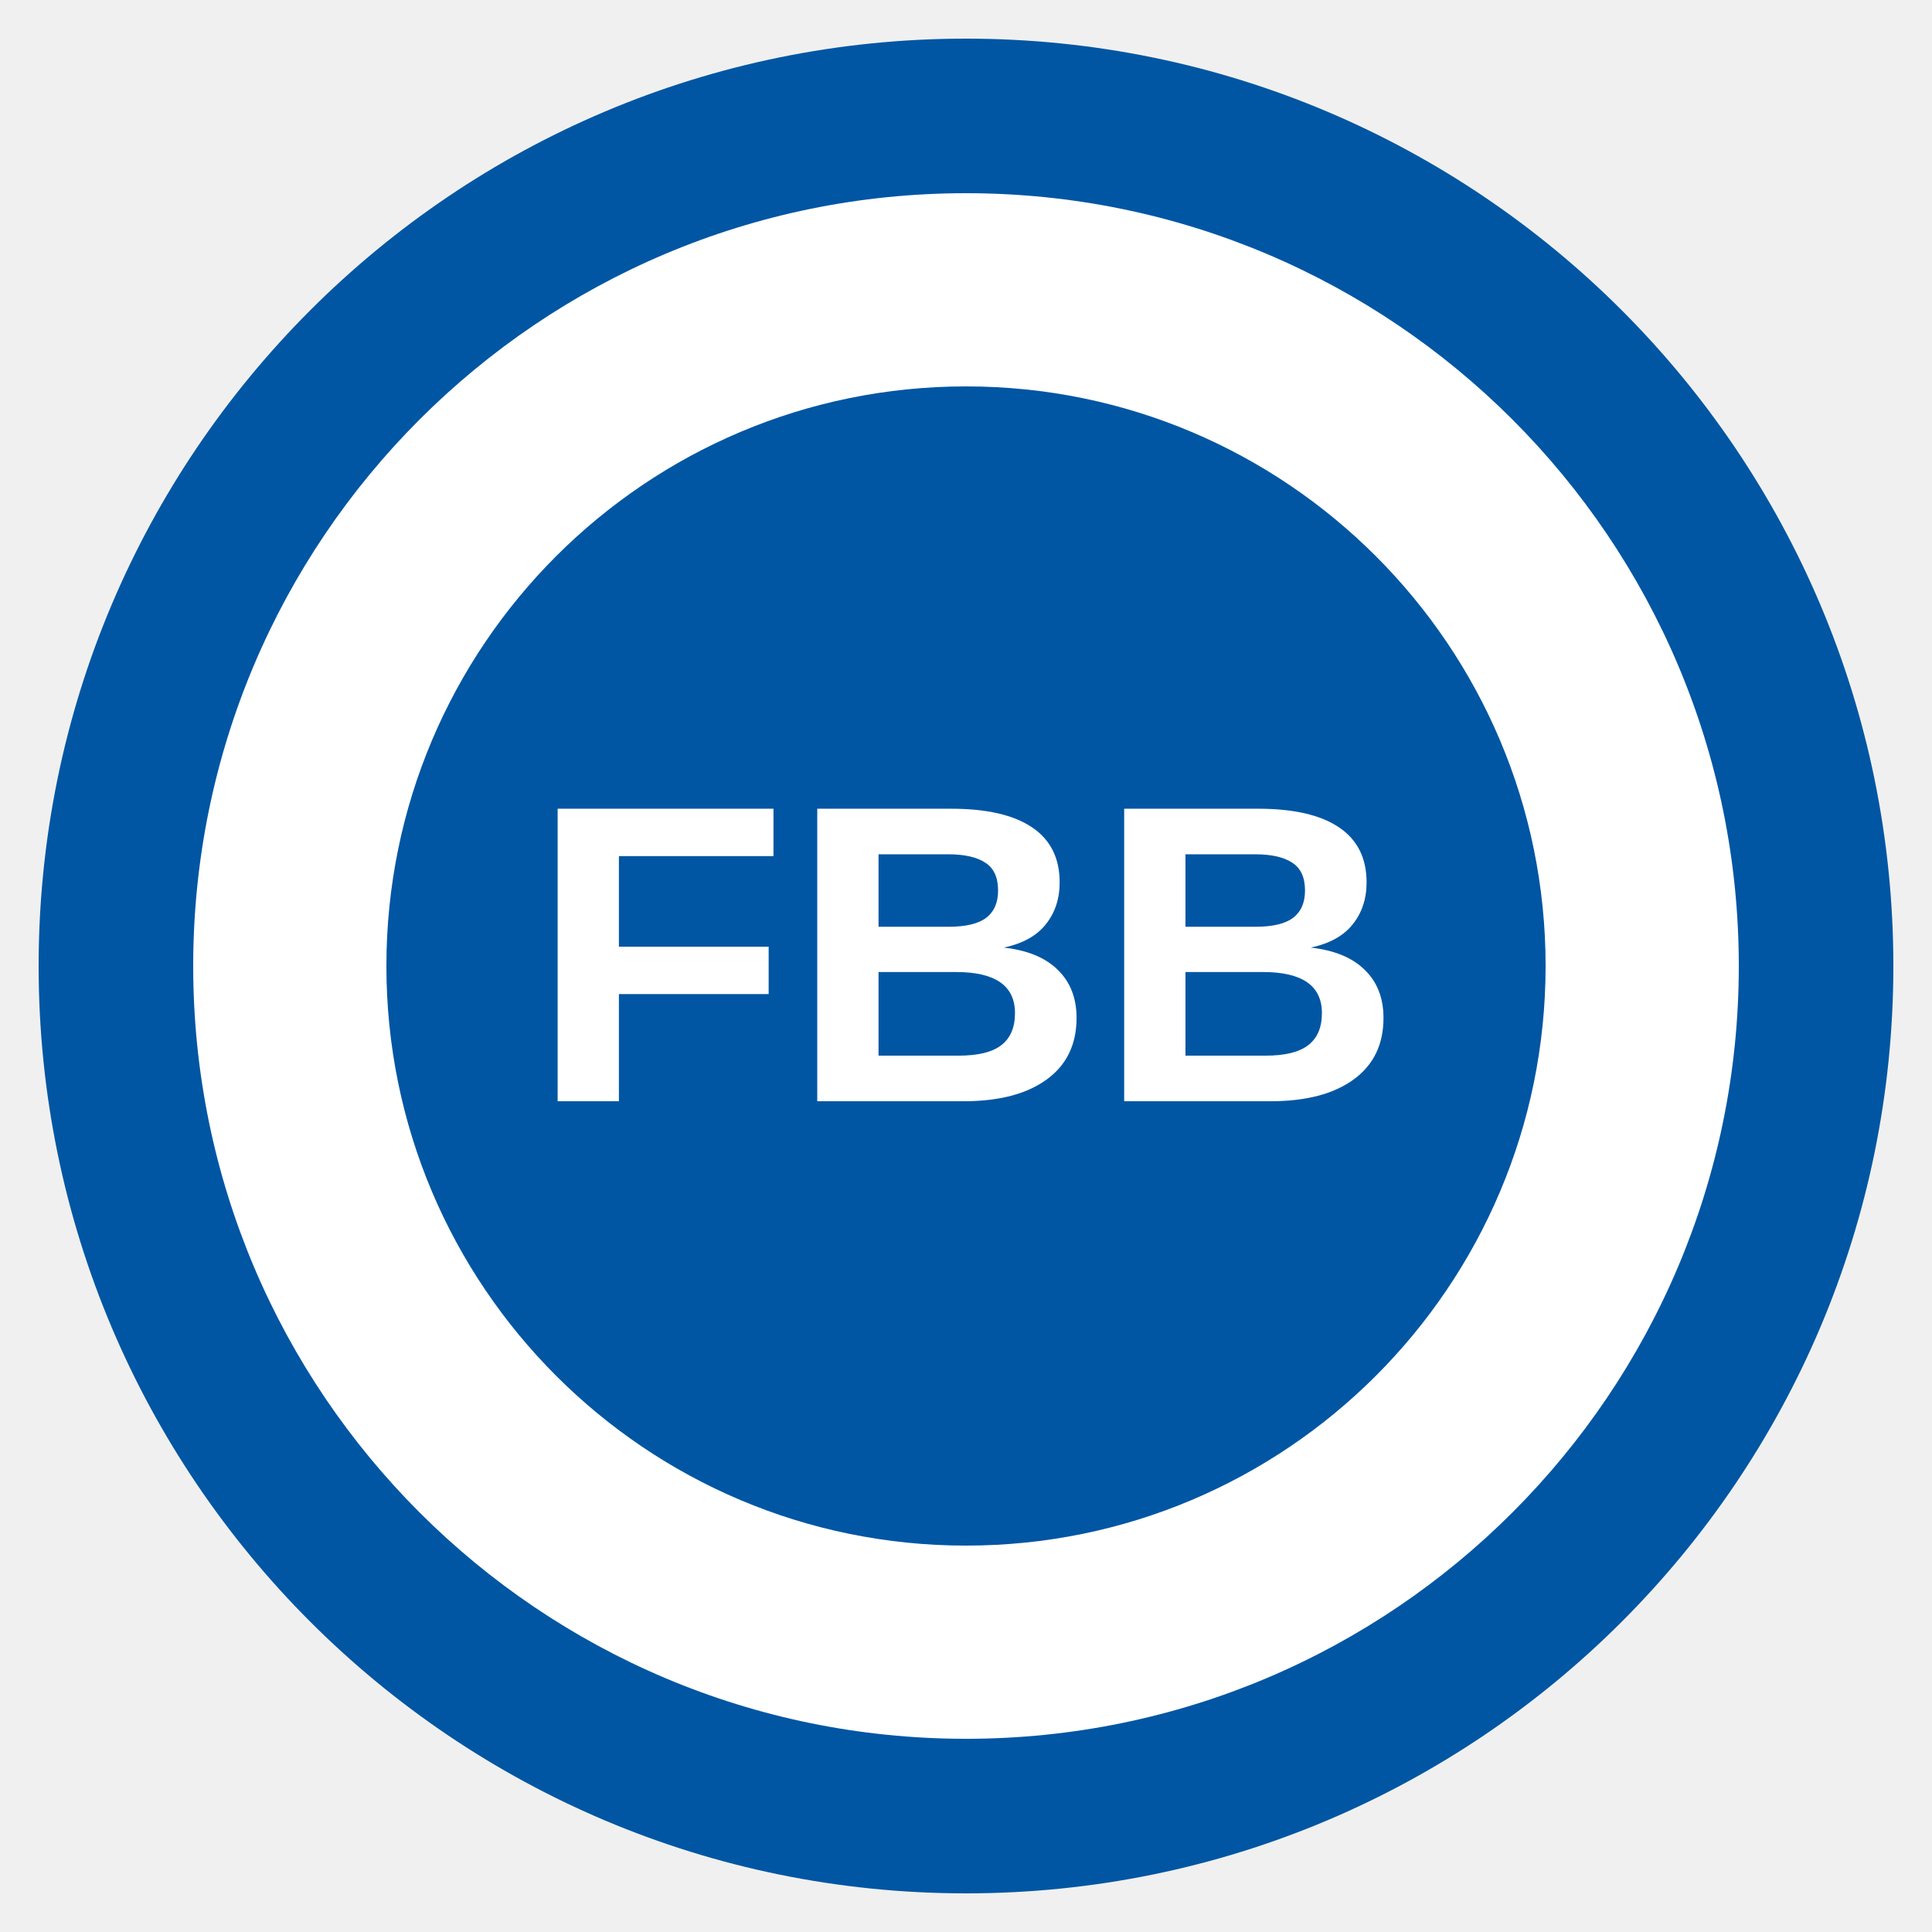
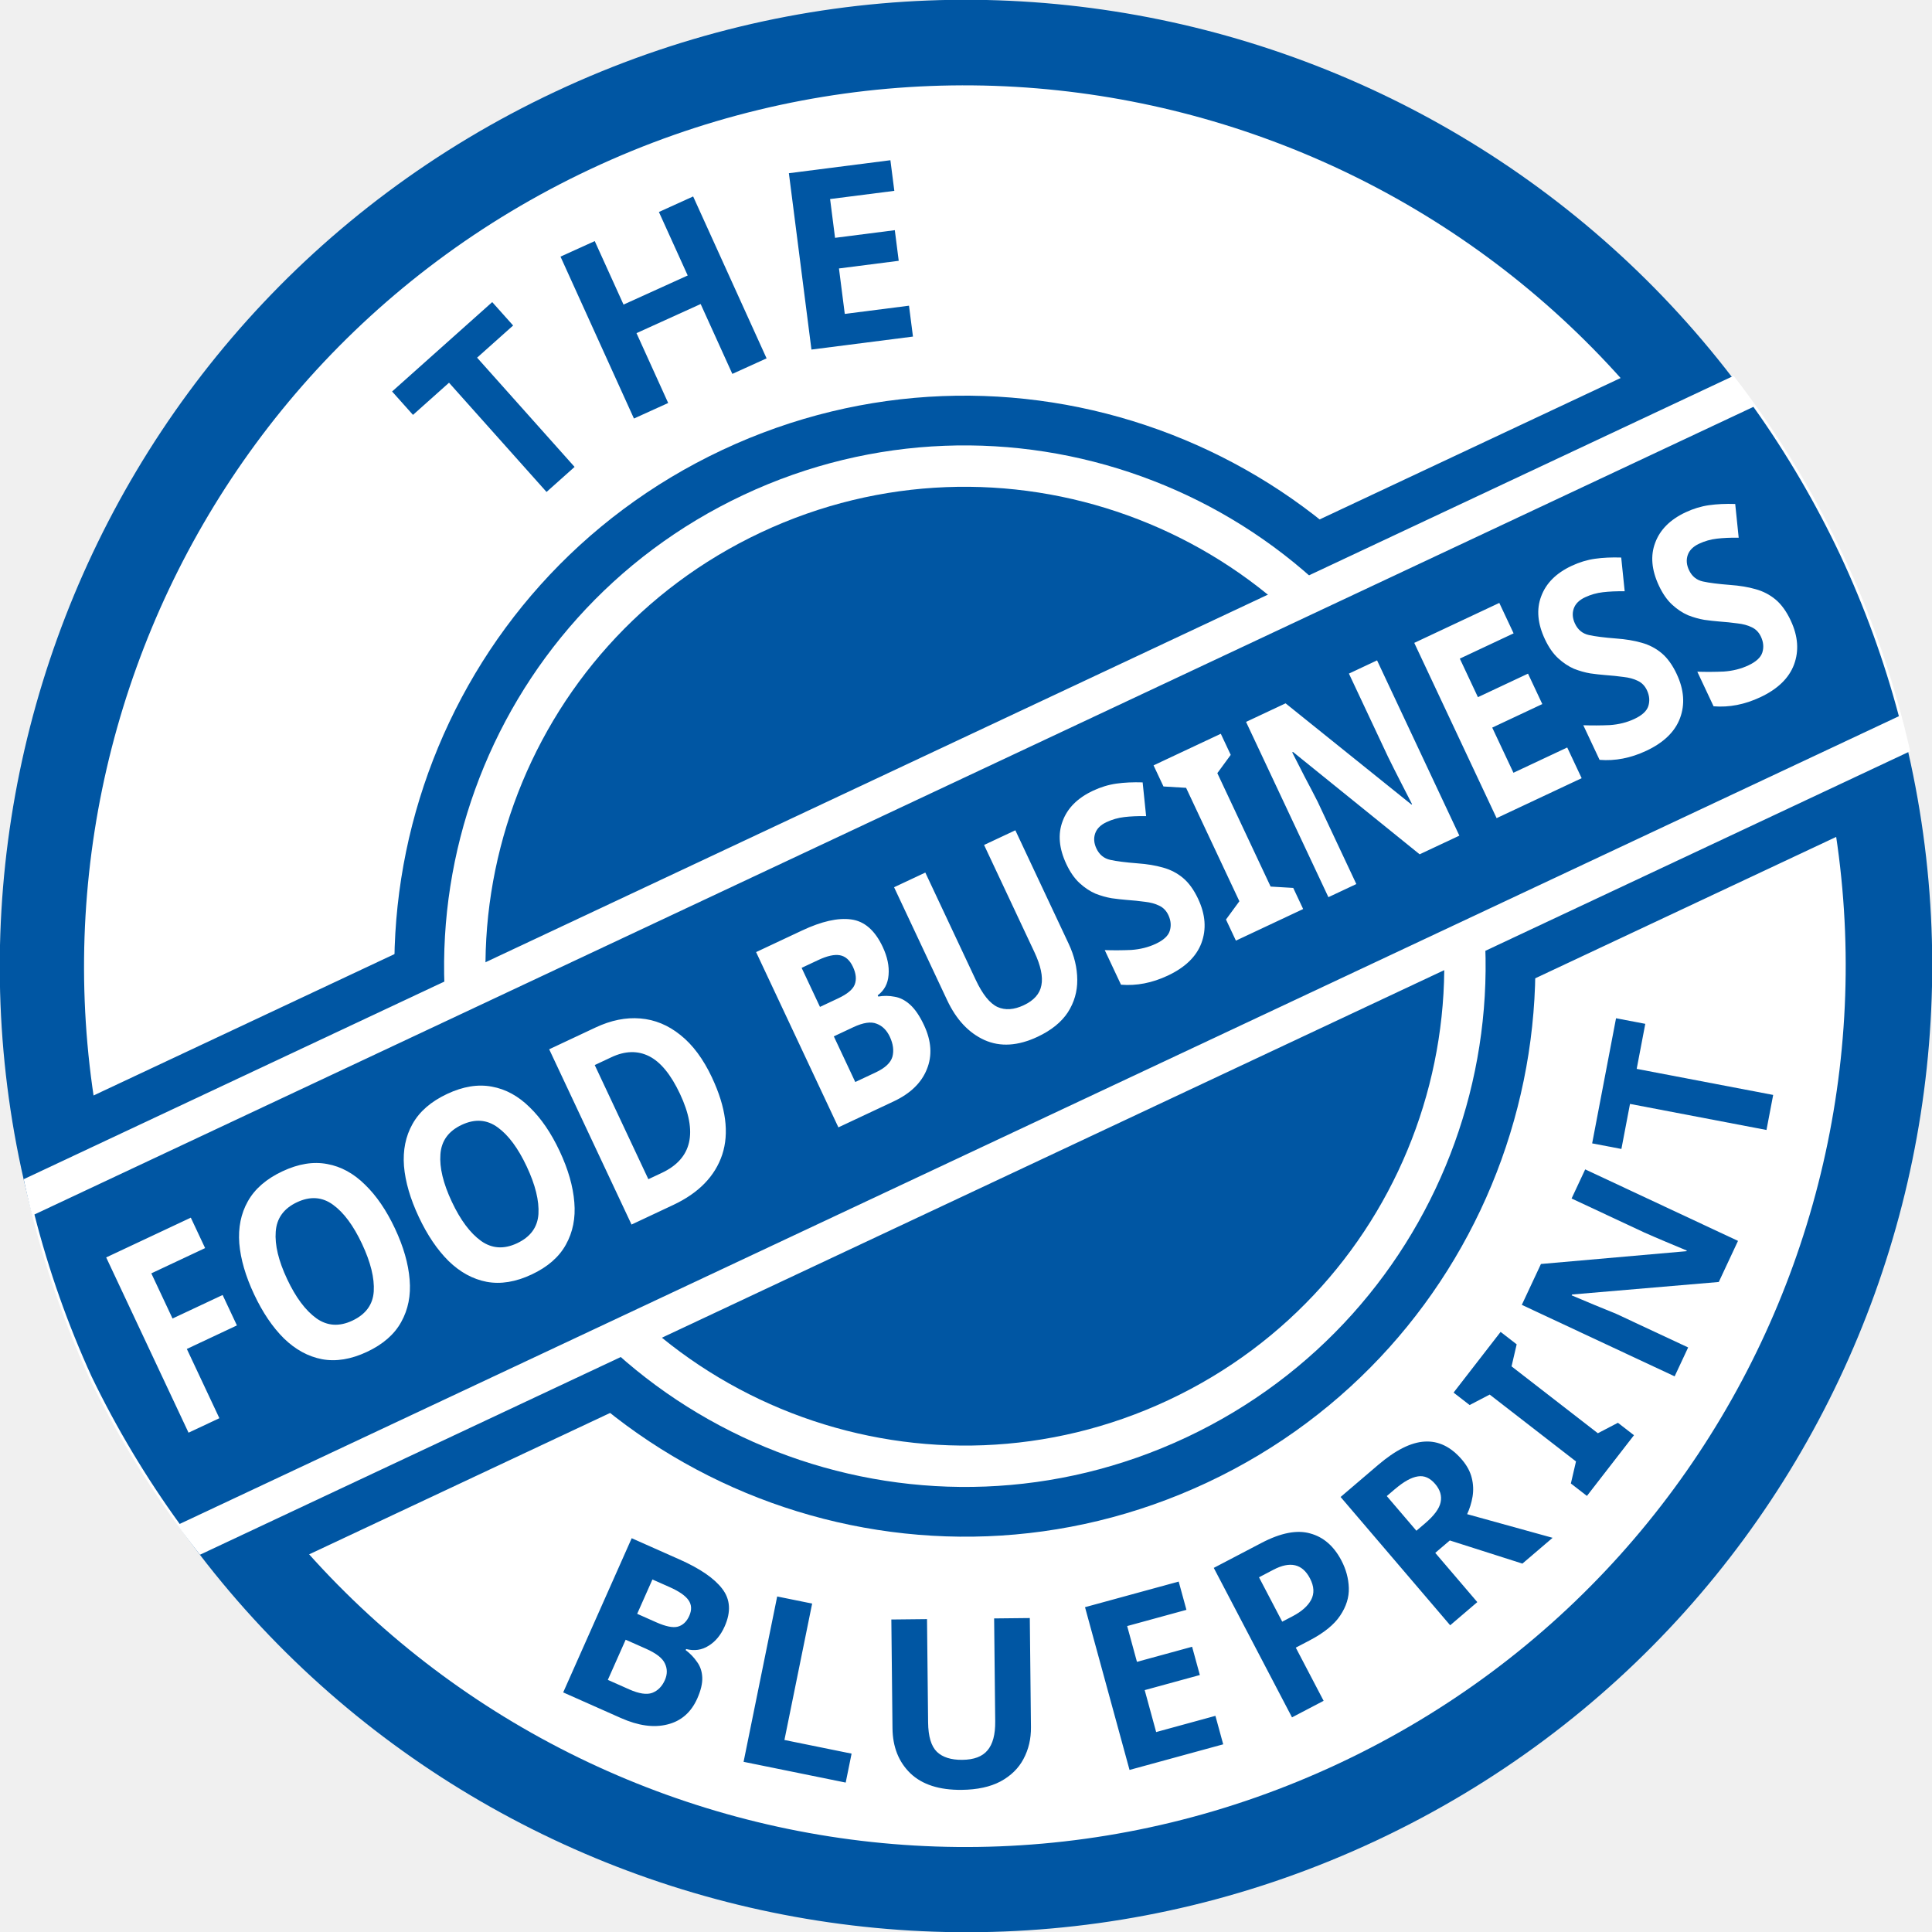
- <svg xmlns="http://www.w3.org/2000/svg" version="1.1" width="100" height="100" viewBox="0 0 100 100">
-   <circle cx="50" cy="50" r="48" fill="#0056A3" />
-   <circle cx="50" cy="50" r="40" fill="#FFFFFF" />
-   <circle cx="50" cy="50" r="30" fill="#0056A3" />
-   <text x="50" y="57" font-size="22" font-family="Arial" font-weight="bold" fill="#FFFFFF" text-anchor="middle">FBB</text>
+ <svg xmlns="http://www.w3.org/2000/svg" width="202.277mm" height="202.277mm" viewBox="0 0 202.277 202.277" version="1.1" id="svg1">
+   <defs id="defs1" />
+   <g id="layer1" transform="translate(-3.153704,-4.882049)">
+     <g id="g6" transform="matrix(2.168241,-1.018704,1.018704,2.168241,-195.8337,55.71455)">
+       <path id="path2" style="fill:#0056a3;stroke-width:0.743" d="M 146.678,72.28 A 42.218,42.218 0 0 1 104.46,114.498 42.218,42.218 0 0 1 62.242,72.28 42.218,42.218 0 0 1 104.46,30.062 42.218,42.218 0 0 1 146.678,72.28 Z" />
+       <path id="path2-5" style="fill:#ffffff;stroke-width:0.678" d="M 142.899,72.266 A 38.487,38.487 0 0 1 104.412,110.753 38.487,38.487 0 0 1 65.925,72.266 38.487,38.487 0 0 1 104.412,33.779 38.487,38.487 0 0 1 142.899,72.266 Z" />
+       <path id="path2-1" style="fill:#0056a3;stroke-width:0.439" d="M 129.34,72.266 A 24.928,24.928 0 0 1 104.412,97.194 24.928,24.928 0 0 1 79.484,72.266 24.928,24.928 0 0 1 104.412,47.338 24.928,24.928 0 0 1 129.34,72.266 Z" />
+       <path id="rect4" style="fill:#0056a3;stroke:#ffffff;stroke-width:0" d="M 65.467,83.345 H 143.356 V 61.187 H 65.467 Z" />
+       <path id="path2-5-7" style="fill:#ffffff;stroke-width:0.401" d="M 127.166,72.266 A 22.755,22.755 0 0 1 104.412,95.02 22.755,22.755 0 0 1 81.657,72.266 22.755,22.755 0 0 1 104.412,49.511 22.755,22.755 0 0 1 127.166,72.266 Z" />
+       <path id="path2-1-2" style="fill:#0056a3;stroke-width:0.369" d="m 125.359,72.266 a 20.947,20.947 0 0 1 -20.947,20.947 20.947,20.947 0 0 1 -20.947,-20.947 20.947,20.947 0 0 1 20.947,-20.947 20.947,20.947 0 0 1 20.947,20.947 z" />
+       <path id="rect5" style="fill:#ffffff;stroke:#ffffff;stroke-width:0" d="m 63.224,63.201 a 42.337,42.218 0 0 0 -1.101,9.079 42.337,42.218 0 0 0 1.094,9.051 h 82.582 a 42.337,42.218 0 0 0 0.997,-9.051 42.337,42.218 0 0 0 -1.003,-9.079 z" />
+       <path id="rect4-1" style="fill:#0056a3;stroke:#ffffff;stroke-width:0" d="m 62.993,64.796 a 42.218,42.218 0 0 0 -0.75,7.484 42.218,42.218 0 0 0 0.745,7.456 h 83.015 a 42.218,42.218 0 0 0 0.676,-7.456 42.218,42.218 0 0 0 -0.681,-7.484 z" />
+       <path style="font-weight:bold;font-size:10.883px;-inkscape-font-specification:'sans-serif Bold';fill:#ffffff;stroke:#ffffff;stroke-width:0" d="m 72.459,70.041 h -1.622 v -7.77 h 4.451 v 1.349 h -2.829 v 2.002 h 2.634 v 1.349 h -2.634 z m 11.405,-3.896 q 0,1.208 -0.403,2.111 -0.392,0.892 -1.219,1.393 -0.816,0.501 -2.079,0.501 -1.262,0 -2.089,-0.501 -0.816,-0.501 -1.219,-1.404 -0.392,-0.903 -0.392,-2.111 0,-1.208 0.392,-2.1 0.403,-0.892 1.219,-1.382 0.827,-0.501 2.1,-0.501 1.262,0 2.079,0.501 0.816,0.49 1.208,1.393 0.403,0.892 0.403,2.1 z m -5.67,0 q 0,1.219 0.468,1.926 0.468,0.696 1.502,0.696 1.056,0 1.513,-0.696 0.457,-0.707 0.457,-1.926 0,-1.219 -0.457,-1.915 -0.457,-0.707 -1.502,-0.707 -1.045,0 -1.513,0.707 -0.468,0.696 -0.468,1.915 z m 14.332,0 q 0,1.208 -0.403,2.111 -0.392,0.892 -1.219,1.393 -0.816,0.501 -2.079,0.501 -1.262,0 -2.089,-0.501 -0.816,-0.501 -1.219,-1.404 -0.392,-0.903 -0.392,-2.111 0,-1.208 0.392,-2.1 0.403,-0.892 1.219,-1.382 0.827,-0.501 2.1,-0.501 1.262,0 2.079,0.501 0.816,0.49 1.208,1.393 0.403,0.892 0.403,2.1 z m -5.67,0 q 0,1.219 0.468,1.926 0.468,0.696 1.502,0.696 1.056,0 1.513,-0.696 0.457,-0.707 0.457,-1.926 0,-1.219 -0.457,-1.915 -0.457,-0.707 -1.502,-0.707 -1.045,0 -1.513,0.707 -0.468,0.696 -0.468,1.915 z m 13.723,-0.065 q 0,1.97 -1.121,2.971 -1.121,0.99 -3.123,0.99 h -2.198 v -7.77 h 2.438 q 1.219,0 2.111,0.435 0.903,0.435 1.393,1.284 0.501,0.849 0.501,2.089 z m -1.709,0.044 q 0,-1.284 -0.566,-1.894 -0.566,-0.609 -1.643,-0.609 h -0.881 v 5.06 h 0.707 q 2.383,0 2.383,-2.557 z m 6.149,-3.852 h 2.416 q 1.545,0 2.34,0.435 0.805,0.435 0.805,1.534 0,0.664 -0.316,1.121 -0.305,0.457 -0.881,0.555 v 0.054 q 0.381,0.087 0.696,0.283 0.326,0.185 0.511,0.555 0.185,0.37 0.185,0.979 0,1.056 -0.773,1.654 -0.762,0.599 -2.079,0.599 h -2.906 z m 1.643,3.08 h 0.958 q 0.718,0 0.99,-0.218 0.283,-0.229 0.283,-0.675 0,-0.446 -0.326,-0.642 -0.326,-0.196 -1.034,-0.196 h -0.871 z m 0,1.306 v 2.024 h 1.077 q 0.74,0 1.034,-0.283 0.294,-0.294 0.294,-0.773 0,-0.435 -0.305,-0.696 -0.294,-0.272 -1.077,-0.272 z m 11.993,-4.386 V 67.299 q 0,0.805 -0.359,1.458 -0.348,0.642 -1.067,1.023 -0.718,0.37 -1.796,0.37 -1.545,0 -2.351,-0.784 -0.805,-0.794 -0.805,-2.089 v -5.006 h 1.643 v 4.756 q 0,0.969 0.392,1.36 0.392,0.381 1.164,0.381 0.805,0 1.164,-0.424 0.37,-0.424 0.37,-1.328 v -4.745 z m 6.486,5.615 q 0,1.034 -0.751,1.654 -0.74,0.609 -2.111,0.609 -1.23,0 -2.198,-0.468 v -1.534 q 0.555,0.239 1.143,0.446 0.599,0.196 1.186,0.196 0.609,0 0.86,-0.229 0.261,-0.239 0.261,-0.599 0,-0.294 -0.207,-0.501 -0.196,-0.207 -0.533,-0.381 -0.337,-0.185 -0.773,-0.392 -0.272,-0.131 -0.588,-0.305 -0.316,-0.185 -0.609,-0.446 -0.283,-0.272 -0.468,-0.653 -0.185,-0.381 -0.185,-0.914 0,-1.045 0.707,-1.622 0.707,-0.588 1.926,-0.588 0.609,0 1.154,0.141 0.544,0.141 1.154,0.403 l -0.533,1.284 q -0.533,-0.218 -0.958,-0.337 -0.424,-0.12 -0.871,-0.12 -0.468,0 -0.718,0.218 -0.25,0.218 -0.25,0.566 0,0.414 0.37,0.653 0.37,0.239 1.099,0.588 0.599,0.283 1.012,0.588 0.424,0.305 0.653,0.718 0.229,0.414 0.229,1.023 z m 4.32,2.155 h -3.537 v -0.936 l 0.947,-0.435 v -5.028 l -0.947,-0.435 v -0.936 h 3.537 v 0.936 l -0.947,0.435 v 5.028 l 0.947,0.435 z m 8.216,0 h -2.089 l -3.384,-5.877 h -0.043 q 0.022,0.555 0.043,1.11 0.033,0.555 0.054,1.11 v 3.657 h -1.469 v -7.77 h 2.079 l 3.374,5.822 h 0.033 q -0.022,-0.533 -0.043,-1.066 -0.022,-0.533 -0.033,-1.077 v -3.678 h 1.48 z m 6.432,0 h -4.473 v -7.77 h 4.473 v 1.349 h -2.829 v 1.709 h 2.634 v 1.349 h -2.634 v 2.002 h 2.829 z m 6.203,-2.155 q 0,1.034 -0.751,1.654 -0.74,0.609 -2.111,0.609 -1.23,0 -2.198,-0.468 v -1.534 q 0.555,0.239 1.143,0.446 0.599,0.196 1.186,0.196 0.609,0 0.86,-0.229 0.261,-0.239 0.261,-0.599 0,-0.294 -0.207,-0.501 -0.196,-0.207 -0.533,-0.381 -0.337,-0.185 -0.773,-0.392 -0.272,-0.131 -0.588,-0.305 -0.316,-0.185 -0.609,-0.446 -0.283,-0.272 -0.468,-0.653 -0.185,-0.381 -0.185,-0.914 0,-1.045 0.707,-1.622 0.707,-0.588 1.926,-0.588 0.609,0 1.154,0.141 0.544,0.141 1.154,0.403 l -0.533,1.284 q -0.533,-0.218 -0.958,-0.337 -0.424,-0.12 -0.871,-0.12 -0.468,0 -0.718,0.218 -0.25,0.218 -0.25,0.566 0,0.414 0.37,0.653 0.37,0.239 1.099,0.588 0.599,0.283 1.012,0.588 0.424,0.305 0.653,0.718 0.229,0.414 0.229,1.023 z m 5.996,0 q 0,1.034 -0.751,1.654 -0.74,0.609 -2.111,0.609 -1.23,0 -2.198,-0.468 v -1.534 q 0.555,0.239 1.143,0.446 0.599,0.196 1.186,0.196 0.609,0 0.86,-0.229 0.261,-0.239 0.261,-0.599 0,-0.294 -0.207,-0.501 -0.196,-0.207 -0.533,-0.381 -0.337,-0.185 -0.773,-0.392 -0.272,-0.131 -0.588,-0.305 -0.316,-0.185 -0.609,-0.446 -0.283,-0.272 -0.468,-0.653 -0.185,-0.381 -0.185,-0.914 0,-1.045 0.707,-1.622 0.707,-0.588 1.926,-0.588 0.609,0 1.154,0.141 0.544,0.141 1.154,0.403 l -0.533,1.284 q -0.533,-0.218 -0.958,-0.337 -0.424,-0.12 -0.871,-0.12 -0.468,0 -0.718,0.218 -0.25,0.218 -0.25,0.566 0,0.414 0.37,0.653 0.37,0.239 1.099,0.588 0.599,0.283 1.012,0.588 0.424,0.305 0.653,0.718 0.229,0.414 0.229,1.023 z" id="text5" transform="scale(0.9180755,1.089235)" aria-label="FOOD BUSINESS" />
+       <path style="font-weight:bold;font-size:10.883px;-inkscape-font-specification:'sans-serif Bold';fill:#0056a3;stroke-width:0" d="m 98.924,46.271 -1.575,0.469 -1.827,-6.133 -2.023,0.603 -0.392,-1.314 5.622,-1.675 0.392,1.314 -2.023,0.603 z m 9.612,-0.726 -1.643,-0.022 0.045,-3.352 -3.079,-0.041 -0.045,3.352 -1.643,-0.022 0.104,-7.769 1.643,0.022 -0.041,3.047 3.079,0.041 0.041,-3.047 1.643,0.022 z m 6.195,1.859 -4.257,-1.373 2.385,-7.395 4.257,1.373 -0.414,1.284 -2.693,-0.869 -0.525,1.626 2.506,0.808 -0.414,1.284 -2.506,-0.808 -0.615,1.906 2.693,0.869 z" id="text5-7" transform="translate(-0.6714581,-1.007187)" aria-label="THE" />
+       <path style="font-weight:bold;font-size:10.883px;line-height:1;-inkscape-font-specification:'sans-serif Bold';fill:#0056a3;stroke-width:0" d="m 120.391,45.169 -2.193,-1.014 q -1.403,-0.648 -1.941,-1.377 -0.548,-0.733 -0.087,-1.731 0.278,-0.603 0.757,-0.885 0.468,-0.287 1.033,-0.134 l 0.023,-0.049 q -0.309,-0.239 -0.514,-0.549 -0.219,-0.305 -0.231,-0.718 -0.013,-0.413 0.243,-0.967 0.443,-0.958 1.395,-1.177 0.943,-0.224 2.138,0.329 l 2.638,1.219 z m -0.2,-3.485 -0.869,-0.402 q -0.652,-0.301 -0.99,-0.218 -0.353,0.089 -0.54,0.494 -0.187,0.405 0.027,0.72 0.214,0.315 0.856,0.612 l 0.79,0.365 z m 0.548,-1.185 0.849,-1.837 -0.978,-0.452 q -0.672,-0.31 -1.057,-0.177 -0.39,0.143 -0.591,0.578 -0.183,0.395 -0.016,0.76 0.153,0.37 0.864,0.699 z m -5.346,-5.704 -1.661,7.591 -1.605,-0.351 1.37,-6.262 -3.083,-0.675 0.291,-1.329 z m -13.279,6.424 0.022,-5.028 q 0.004,-0.805 0.366,-1.457 0.351,-0.641 1.071,-1.018 0.72,-0.367 1.797,-0.362 1.545,0.007 2.347,0.794 0.802,0.798 0.796,2.093 l -0.022,5.006 -1.643,-0.007 0.021,-4.756 q 0.004,-0.969 -0.386,-1.362 -0.39,-0.383 -1.163,-0.386 -0.805,-0.004 -1.166,0.419 -0.372,0.423 -0.376,1.326 l -0.021,4.745 z m -8.819,-5.948 4.331,-1.115 1.938,7.525 -4.331,1.115 -0.337,-1.307 2.74,-0.706 -0.426,-1.655 -2.55,0.657 -0.337,-1.307 2.55,-0.657 -0.499,-1.939 -2.74,0.706 z m -1.903,9.249 q -1.341,0.676 -2.247,0.402 -0.911,-0.26 -1.421,-1.27 -0.309,-0.612 -0.321,-1.264 -0.012,-0.652 0.419,-1.272 0.421,-0.615 1.432,-1.124 l 0.632,-0.319 -1.245,-2.468 1.467,-0.74 3.5,6.937 z m -0.53,-1.244 0.67,-0.338 -1.039,-2.06 -0.486,0.245 q -0.622,0.314 -0.859,0.738 -0.242,0.439 0.038,0.993 0.51,1.011 1.676,0.422 z m -4.886,4.748 q -1.223,1.014 -2.17,1.049 -0.955,0.042 -1.704,-0.863 -0.34,-0.411 -0.438,-0.853 -0.099,-0.427 -0.02,-0.86 0.078,-0.418 0.26,-0.795 l -3.919,-1.148 1.408,-1.167 3.327,1.116 0.679,-0.562 -1.903,-2.296 1.265,-1.048 4.958,5.983 z m -0.769,-1.115 0.385,-0.319 -1.34,-1.617 -0.411,0.34 q -0.628,0.521 -0.723,0.952 -0.103,0.439 0.237,0.849 0.354,0.427 0.793,0.36 0.446,-0.059 1.058,-0.566 z m -11.04,2.313 2.208,-2.763 0.731,0.584 -0.251,1.011 3.928,3.139 0.931,-0.468 0.731,0.584 -2.208,2.763 -0.731,-0.584 0.251,-1.011 -3.928,-3.139 -0.931,0.468 z m -4.924,8.877 0.913,-1.879 6.765,-0.475 0.019,-0.039 q -0.509,-0.223 -1.017,-0.446 -0.513,-0.213 -1.022,-0.436 l -3.289,-1.598 0.642,-1.321 6.988,3.397 -0.909,1.869 -6.711,0.489 -0.014,0.029 q 0.489,0.214 0.978,0.427 0.489,0.214 0.983,0.442 l 3.308,1.608 -0.647,1.331 z m -1.72,6.697 0.332,-1.609 6.267,1.294 0.427,-2.068 1.343,0.277 -1.186,5.745 -1.343,-0.277 0.427,-2.068 z" id="text5-7-2" transform="matrix(-0.8648338,-0.39066,0.39066,-0.8648338,167.0749,174.7969)" aria-label="BLUEPRINT" />
+       <path id="path5" style="fill:none;stroke-width:3.056" transform="scale(1,-1)" d="m 143.434,-71.73 a 38.267,38.267 0 0 1 -38.267,38.267 38.267,38.267 0 0 1 -38.267,-38.267 38.267,38.267 0 0 1 38.267,-38.267 38.267,38.267 0 0 1 38.267,38.267 z" />
+       <path id="path5-3" style="fill:none;stroke-width:1.928" transform="rotate(-114.0682)" d="m -82.28,67.497 a 24.144,24.144 0 0 1 -24.144,24.144 24.144,24.144 0 0 1 -24.144,-24.144 24.144,24.144 0 0 1 24.144,-24.144 24.144,24.144 0 0 1 24.144,24.144 z" />
+     </g>
+   </g>
</svg>
